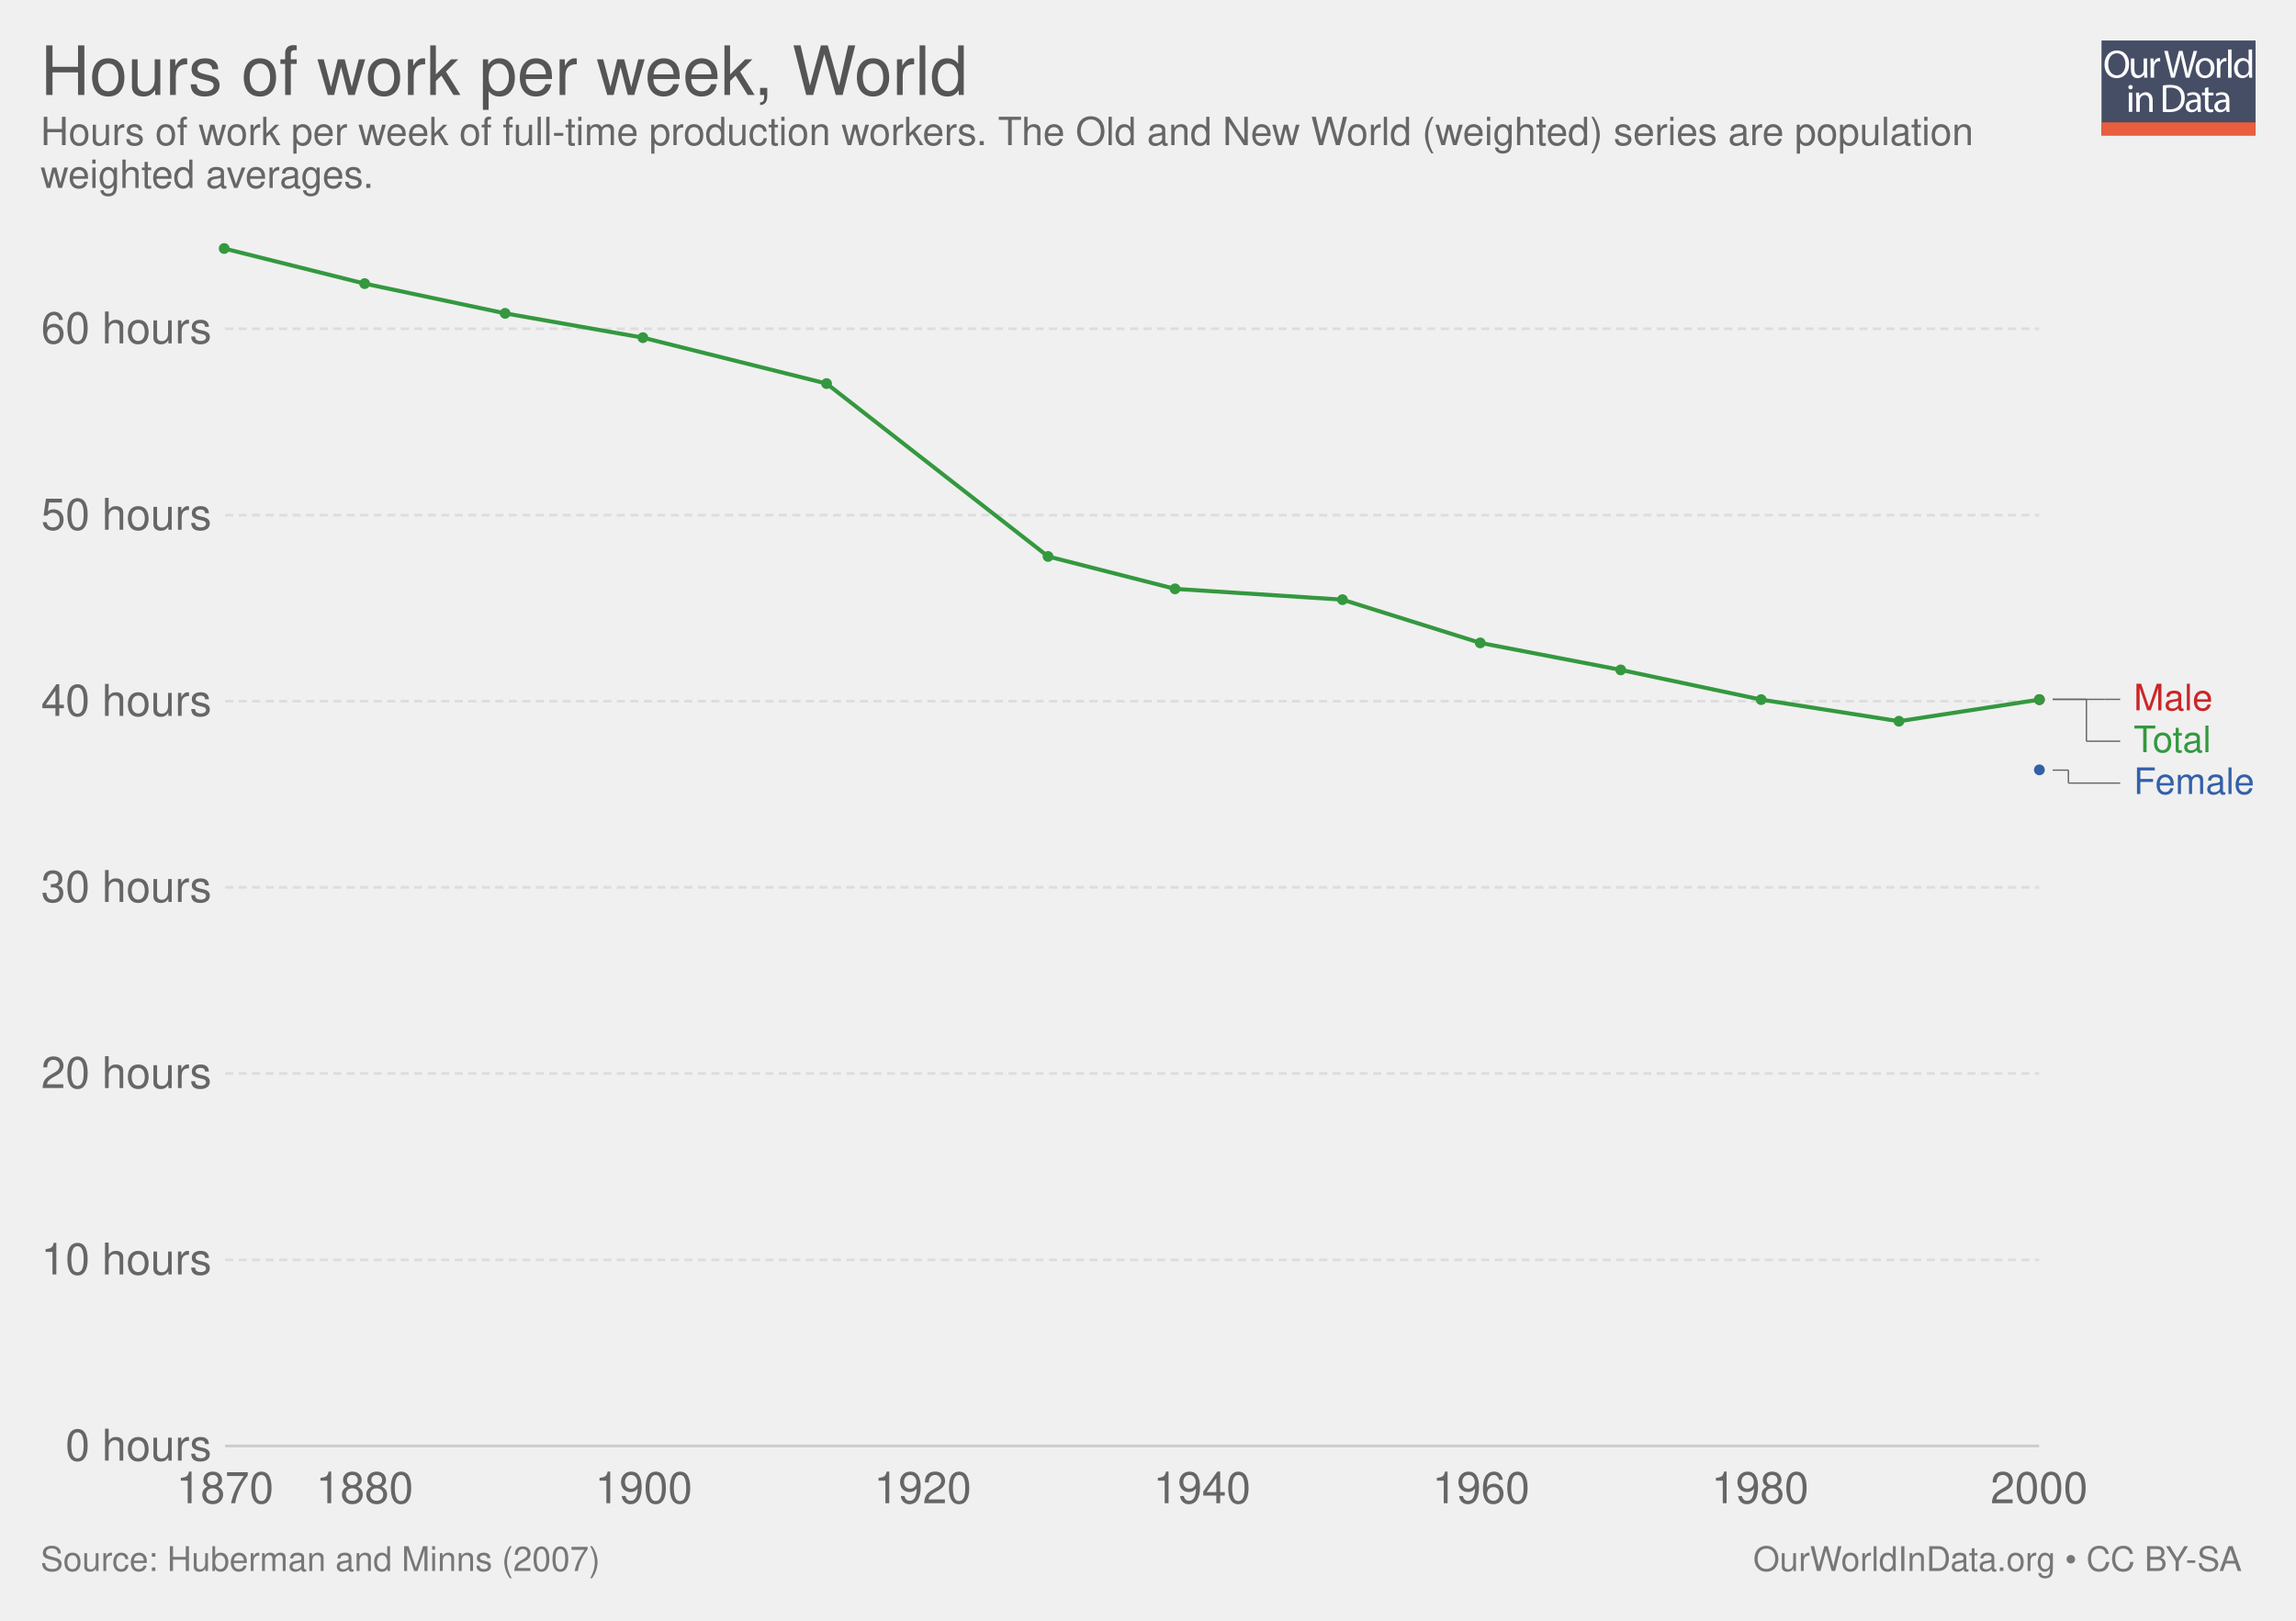
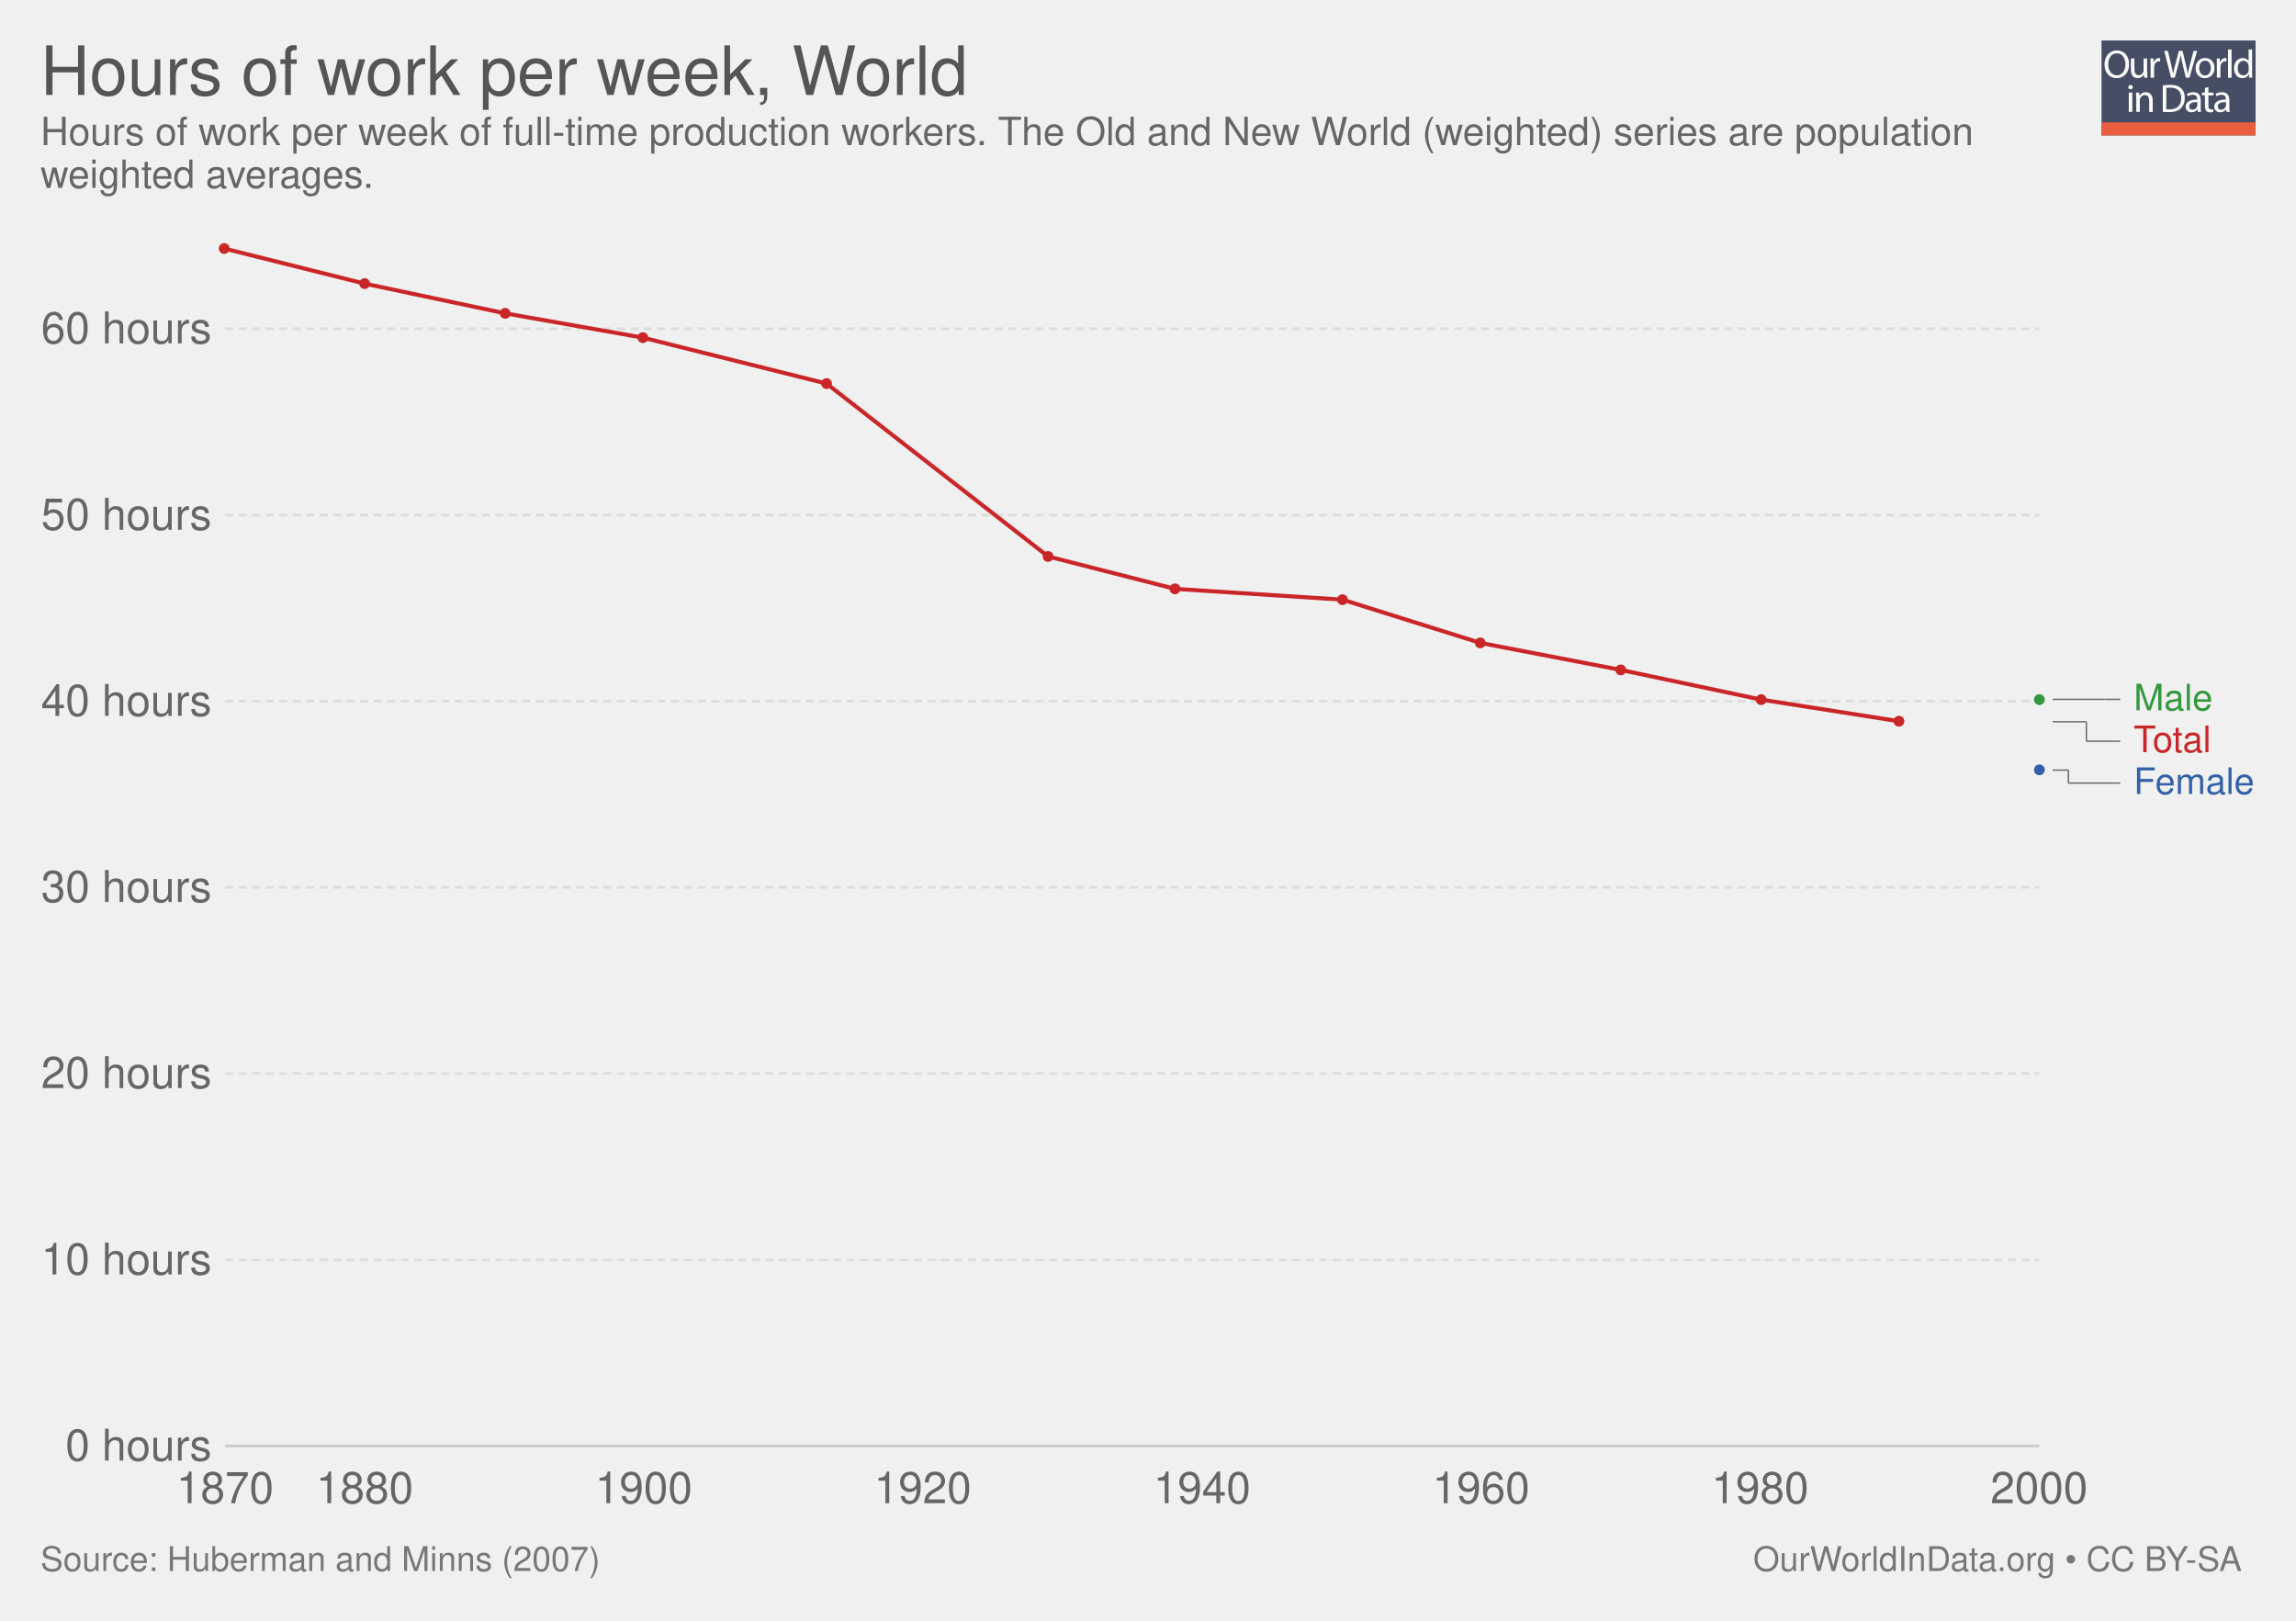
<svg xmlns="http://www.w3.org/2000/svg" xmlns:xlink="http://www.w3.org/1999/xlink" version="1.1" style="font-family: 'Helvetica Neue', Helvetica, Arial, sans-serif; font-size: 18px; background-color: white; text-rendering: optimizeLegibility; -webkit-font-smoothing: antialiased;" width="850" height="600">
  <g class="ChartTab">
    <g class="HeaderView">
      <g opacity="0.8" transform="translate(778, 15) scale(0.27)">
        <a xlink:href="https://ourworldindata.org" target="_blank">
          <g>
            <rect x="0" y="0" fill="#1B2543" width="211.2" height="130.1" />
            <rect x="0" y="112.2" fill="#E63912" width="211.2" height="17.9" />
            <g>
              <rect x="1.2" y="12.3" fill="none" width="210.2" height="99.2" />
              <path fill="#FFFFFF" d="M37.8,32.2c0,12.7-7.7,19.4-17.1,19.4c-9.7,0-16.6-7.5-16.6-18.7c0-11.7,7.3-19.3,17.1-19.3 C31.3,13.7,37.8,21.3,37.8,32.2z M9.2,32.8c0,7.9,4.3,14.9,11.8,14.9c7.5,0,11.8-6.9,11.8-15.3c0-7.3-3.8-14.9-11.8-14.9 C13.1,17.5,9.2,24.8,9.2,32.8z" />
              <path fill="#FFFFFF" d="M62.7,43.8c0,2.7,0.1,5.1,0.2,7.2h-4.3l-0.3-4.3h-0.1c-1.3,2.1-4,4.9-8.8,4.9c-4.2,0-9.1-2.3-9.1-11.6 V24.6h4.8v14.6c0,5,1.5,8.4,5.9,8.4c3.2,0,5.5-2.2,6.3-4.4c0.3-0.7,0.4-1.6,0.4-2.5V24.6h4.8V43.8z" />
              <path fill="#FFFFFF" d="M67.3,32.8c0-3.1-0.1-5.8-0.2-8.2h4.2l0.2,5.2h0.2c1.2-3.5,4.1-5.8,7.3-5.8c0.5,0,0.9,0.1,1.4,0.2v4.5 c-0.5-0.1-1-0.2-1.6-0.2c-3.4,0-5.8,2.6-6.5,6.2c-0.1,0.7-0.2,1.4-0.2,2.2V51h-4.8V32.8z" />
              <path fill="#FFFFFF" d="M95.4,51l-9.4-36.8h5l4.4,18.6c1.1,4.6,2.1,9.2,2.7,12.7h0.1c0.6-3.7,1.8-8,3-12.8l4.9-18.5h5l4.5,18.7 c1,4.4,2,8.7,2.6,12.6h0.1c0.8-4,1.8-8.1,3-12.7l4.9-18.5h4.9L120.6,51h-5L111,31.9c-1.1-4.7-1.9-8.3-2.4-12h-0.1 c-0.7,3.7-1.5,7.3-2.8,12L100.4,51H95.4z" />
              <path fill="#FFFFFF" d="M154.9,37.6c0,9.8-6.8,14-13.2,14c-7.2,0-12.7-5.2-12.7-13.6c0-8.8,5.8-14,13.1-14 C149.8,24,154.9,29.5,154.9,37.6z M133.9,37.9c0,5.8,3.3,10.1,8,10.1c4.6,0,8-4.3,8-10.3c0-4.5-2.2-10.1-7.9-10.1 C136.3,27.6,133.9,32.8,133.9,37.9z" />
              <path fill="#FFFFFF" d="M158.2,32.8c0-3.1-0.1-5.8-0.2-8.2h4.2l0.2,5.2h0.2c1.2-3.5,4.1-5.8,7.3-5.8c0.5,0,0.9,0.1,1.4,0.2v4.5 c-0.5-0.1-1-0.2-1.6-0.2c-3.4,0-5.8,2.6-6.5,6.2c-0.1,0.7-0.2,1.4-0.2,2.2V51h-4.8V32.8z" />
              <path fill="#FFFFFF" d="M173.5,12.3h4.8V51h-4.8V12.3z" />
              <path fill="#FFFFFF" d="M206.5,12.3v31.9c0,2.3,0.1,5,0.2,6.8h-4.3l-0.2-4.6H202c-1.5,2.9-4.7,5.2-9,5.2 c-6.4,0-11.3-5.4-11.3-13.4c-0.1-8.8,5.4-14.2,11.9-14.2c4,0,6.8,1.9,8,4h0.1V12.3H206.5z M201.7,35.4c0-0.6-0.1-1.4-0.2-2 c-0.7-3.1-3.3-5.6-6.9-5.6c-5,0-7.9,4.4-7.9,10.2c0,5.3,2.6,9.8,7.8,9.8c3.2,0,6.2-2.1,7.1-5.7c0.2-0.7,0.2-1.3,0.2-2.1V35.4z" />
              <path fill="#FFFFFF" d="M42.8,64c0.1,1.6-1.1,2.9-3.1,2.9c-1.7,0-2.9-1.3-2.9-2.9c0-1.7,1.3-3,3-3C41.7,61,42.8,62.3,42.8,64z M37.4,97.8V71.4h4.8v26.4H37.4z" />
              <path fill="#FFFFFF" d="M47.5,78.6c0-2.7-0.1-5-0.2-7.1h4.3l0.3,4.4h0.1c1.3-2.5,4.4-5,8.8-5c3.7,0,9.4,2.2,9.4,11.2v15.8h-4.8 V82.6c0-4.3-1.6-7.8-6.1-7.8c-3.2,0-5.6,2.2-6.5,4.9c-0.2,0.6-0.3,1.4-0.3,2.2v15.9h-4.8V78.6z" />
              <path fill="#FFFFFF" d="M84,61.6c2.9-0.4,6.3-0.8,10.1-0.8c6.8,0,11.7,1.6,14.9,4.6c3.3,3,5.2,7.3,5.2,13.2c0,6-1.9,10.9-5.3,14.3 c-3.4,3.4-9.1,5.3-16.3,5.3c-3.4,0-6.2-0.2-8.6-0.4V61.6z M88.8,94.1c1.2,0.2,3,0.3,4.8,0.3c10.2,0,15.7-5.7,15.7-15.6 c0.1-8.7-4.9-14.2-14.9-14.2c-2.5,0-4.3,0.2-5.6,0.5V94.1z" />
              <path fill="#FFFFFF" d="M132.1,97.8l-0.4-3.3h-0.2c-1.5,2.1-4.3,3.9-8.1,3.9c-5.4,0-8.1-3.8-8.1-7.6c0-6.4,5.7-9.9,15.9-9.8v-0.5 c0-2.2-0.6-6.1-6-6.1c-2.5,0-5,0.8-6.9,2l-1.1-3.2c2.2-1.4,5.4-2.3,8.7-2.3c8.1,0,10.1,5.5,10.1,10.8v9.9c0,2.3,0.1,4.5,0.4,6.3 H132.1z M131.4,84.4c-5.3-0.1-11.2,0.8-11.2,5.9c0,3.1,2.1,4.6,4.5,4.6c3.4,0,5.6-2.2,6.4-4.4c0.2-0.5,0.3-1,0.3-1.5V84.4z" />
              <path fill="#FFFFFF" d="M146.6,63.9v7.6h6.9v3.7h-6.9v14.2c0,3.3,0.9,5.1,3.6,5.1c1.3,0,2.2-0.2,2.8-0.3l0.2,3.6 c-0.9,0.4-2.4,0.7-4.3,0.7c-2.2,0-4-0.7-5.2-2c-1.4-1.4-1.9-3.8-1.9-6.9V75.1h-4.1v-3.7h4.1v-6.3L146.6,63.9z" />
              <path fill="#FFFFFF" d="M171.4,97.8l-0.4-3.3h-0.2c-1.5,2.1-4.3,3.9-8.1,3.9c-5.4,0-8.1-3.8-8.1-7.6c0-6.4,5.7-9.9,15.9-9.8v-0.5 c0-2.2-0.6-6.1-6-6.1c-2.5,0-5,0.8-6.9,2l-1.1-3.2c2.2-1.4,5.4-2.3,8.7-2.3c8.1,0,10.1,5.5,10.1,10.8v9.9c0,2.3,0.1,4.5,0.4,6.3 H171.4z M170.7,84.4c-5.3-0.1-11.2,0.8-11.2,5.9c0,3.1,2.1,4.6,4.5,4.6c3.4,0,5.6-2.2,6.4-4.4c0.2-0.5,0.3-1,0.3-1.5V84.4z" />
            </g>
          </g>
        </a>
      </g>
      <a href="https://ourworldindata.org/grapher/hours-of-work-per-week" target="_blank">
        <text font-size="25.20" x="15.0" y="35.2" fill="#555">
          <tspan x="15" y="35.16">Hours of work per week, World</tspan>
        </text>
      </a>
      <text font-size="14.40" x="15.0" y="53.7" fill="#666">
        <tspan x="15" y="53.72">Hours of work per week of full-time production workers. The Old and New World (weighted) series are population</tspan>
        <tspan x="15" y="69.56">weighted averages. </tspan>
      </text>
    </g>
    <g class="LineChart">
      <defs>
        <clipPath id="boundsClip-1">
          <rect x="73.342" y="0" width="830" height="928.8" />
        </clipPath>
      </defs>
      <g class="AxisBoxView">
        <g class="HorizontalAxis">
          <text x="83.3" y="556.5" fill="#666" text-anchor="middle" font-size="16.2">1870</text>
          <text x="135" y="556.5" fill="#666" text-anchor="middle" font-size="16.2">1880</text>
          <text x="238.3" y="556.5" fill="#666" text-anchor="middle" font-size="16.2">1900</text>
          <text x="341.6" y="556.5" fill="#666" text-anchor="middle" font-size="16.2">1920</text>
          <text x="445" y="556.5" fill="#666" text-anchor="middle" font-size="16.2">1940</text>
          <text x="548.3" y="556.5" fill="#666" text-anchor="middle" font-size="16.2">1960</text>
          <text x="651.6" y="556.5" fill="#666" text-anchor="middle" font-size="16.2">1980</text>
          <text x="754.9" y="556.5" fill="#666" text-anchor="middle" font-size="16.2">2000</text>
        </g>
        <g class="VerticalAxis">
          <text x="78.34" y="535.3" fill="#666" dominant-baseline="middle" text-anchor="end" font-size="16.2">0 hours</text>
          <text x="78.34" y="466.4" fill="#666" dominant-baseline="middle" text-anchor="end" font-size="16.2">10 hours</text>
          <text x="78.34" y="397.4" fill="#666" dominant-baseline="middle" text-anchor="end" font-size="16.2">20 hours</text>
          <text x="78.34" y="328.5" fill="#666" dominant-baseline="middle" text-anchor="end" font-size="16.2">30 hours</text>
          <text x="78.34" y="259.6" fill="#666" dominant-baseline="middle" text-anchor="end" font-size="16.2">40 hours</text>
          <text x="78.34" y="190.7" fill="#666" dominant-baseline="middle" text-anchor="end" font-size="16.2">50 hours</text>
          <text x="78.34" y="121.7" fill="#666" dominant-baseline="middle" text-anchor="end" font-size="16.2">60 hours</text>
        </g>
        <g class="AxisGridLines">
          <line x1="83.34" y1="535.3" x2="754.91" y2="535.3" stroke="#ccc" />
          <line x1="83.34" y1="466.4" x2="754.91" y2="466.4" stroke="#ddd" stroke-dasharray="3,2" />
          <line x1="83.34" y1="397.4" x2="754.91" y2="397.4" stroke="#ddd" stroke-dasharray="3,2" />
          <line x1="83.34" y1="328.5" x2="754.91" y2="328.5" stroke="#ddd" stroke-dasharray="3,2" />
          <line x1="83.34" y1="259.6" x2="754.91" y2="259.6" stroke="#ddd" stroke-dasharray="3,2" />
          <line x1="83.34" y1="190.7" x2="754.91" y2="190.7" stroke="#ddd" stroke-dasharray="3,2" />
          <line x1="83.34" y1="121.7" x2="754.91" y2="121.7" stroke="#ddd" stroke-dasharray="3,2" />
        </g>
      </g>
      <g clip-path="url(#boundsClip-1)">
        <g class="HeightedLegend clickable">
          <g class="legendMark">
            <g class="indicator">
              <line x1="759.91" y1="258.9" x2="779.077" y2="258.9" stroke="#666" stroke-width="0.5" />
              <line x1="779.077" y1="258.9" x2="779.077" y2="258.9" stroke="#666" stroke-width="0.5" />
              <line x1="779.077" y1="258.9" x2="784.91" y2="258.9" stroke="#666" stroke-width="0.5" />
            </g>
            <rect x="754.91" y="252.15" width="64.295" height="13.5" fill="#fff" opacity="0" />
-             <text font-size="13.50" x="789.9" y="262.9" fill="#ca2628">
+             <text font-size="13.50" x="789.9" y="262.9" fill="#34983f">
              <tspan x="789.91" y="262.95">Male</tspan>
            </text>
          </g>
          <g class="legendMark">
            <g class="indicator">
-               <line x1="759.91" y1="258.9" x2="772.41" y2="258.9" stroke="#666" stroke-width="0.5" />
-               <line x1="772.41" y1="258.9" x2="772.41" y2="274.4" stroke="#666" stroke-width="0.5" />
+               <line x1="759.91" y1="267.2" x2="772.41" y2="267.2" stroke="#666" stroke-width="0.5" />
+               <line x1="772.41" y1="267.2" x2="772.41" y2="274.4" stroke="#666" stroke-width="0.5" />
              <line x1="772.41" y1="274.4" x2="784.91" y2="274.4" stroke="#666" stroke-width="0.5" />
            </g>
            <rect x="754.91" y="267.65" width="65.105" height="13.5" fill="#fff" opacity="0" />
-             <text font-size="13.50" x="789.9" y="278.4" fill="#34983f">
+             <text font-size="13.50" x="789.9" y="278.4" fill="#ca2628">
              <tspan x="789.91" y="278.45">Total</tspan>
            </text>
          </g>
          <g class="legendMark">
            <g class="indicator">
              <line x1="759.91" y1="285.1" x2="765.743" y2="285.1" stroke="#666" stroke-width="0.5" />
              <line x1="765.743" y1="285.1" x2="765.743" y2="289.9" stroke="#666" stroke-width="0.5" />
              <line x1="765.743" y1="289.9" x2="784.91" y2="289.9" stroke="#666" stroke-width="0.5" />
            </g>
            <rect x="754.91" y="283.15" width="80.09" height="13.5" fill="#fff" opacity="0" />
            <text font-size="13.50" x="789.9" y="293.9" fill="#3360a9">
              <tspan x="789.91" y="293.95">Female</tspan>
            </text>
          </g>
        </g>
        <g class="Lines">
          <rect x="83" y="92" width="672" height="443" fill="rgba(255,255,255,0)" opacity="0" />
          <g class="key-World_0">
            <path stroke="#3360a9" stroke-linecap="round" d="M755 285" fill="none" stroke-width="1.5" />
            <g fill="#3360a9">
              <circle cx="755" cy="285" r="2" />
            </g>
          </g>
          <g class="key-World_1">
-             <path stroke="#ca2628" stroke-linecap="round" d="M755 259" fill="none" stroke-width="1.5" />
-             <g fill="#ca2628">
+             <path stroke="#34983f" stroke-linecap="round" d="M755 259" fill="none" stroke-width="1.5" />
+             <g fill="#34983f">
              <circle cx="755" cy="259" r="2" />
            </g>
          </g>
          <g class="key-World_2">
-             <path stroke="#34983f" stroke-linecap="round" d="M83 92L135 105L187 116L238 125L306 142L388 206L435 218L497 222L548 238L600 248L652 259L703 267L755 259" fill="none" stroke-width="1.5" />
-             <g fill="#34983f">
+             <path stroke="#ca2628" stroke-linecap="round" d="M83 92L135 105L187 116L238 125L306 142L388 206L435 218L497 222L548 238L600 248L652 259L703 267" fill="none" stroke-width="1.5" />
+             <g fill="#ca2628">
              <circle cx="83" cy="92" r="2" />
              <circle cx="135" cy="105" r="2" />
              <circle cx="187" cy="116" r="2" />
              <circle cx="238" cy="125" r="2" />
              <circle cx="306" cy="142" r="2" />
              <circle cx="388" cy="206" r="2" />
              <circle cx="435" cy="218" r="2" />
              <circle cx="497" cy="222" r="2" />
              <circle cx="548" cy="238" r="2" />
              <circle cx="600" cy="248" r="2" />
              <circle cx="652" cy="259" r="2" />
              <circle cx="703" cy="267" r="2" />
-               <circle cx="755" cy="259" r="2" />
            </g>
          </g>
        </g>
      </g>
    </g>
    <g style="fill: #777;" class="SourcesFooter">
      <g style="fill: #777;" class="clickable">
        <text font-size="12.60" x="15.0" y="581.6">
          <tspan x="15" y="581.58">Source: Huberman and Minns (2007)</tspan>
        </text>
      </g>
      <text font-size="12.60" x="649.0" y="581.6">
        <tspan x="649.024" y="581.58">
          <a target="_blank" style="fill: #777;" href="https://ourworldindata.org">OurWorldInData.org</a> • <a style="fill: #777;" href="http://creativecommons.org/licenses/by-sa/4.0/deed.en_US" target="_blank">CC BY-SA</a>
        </tspan>
      </text>
    </g>
  </g>
</svg>
